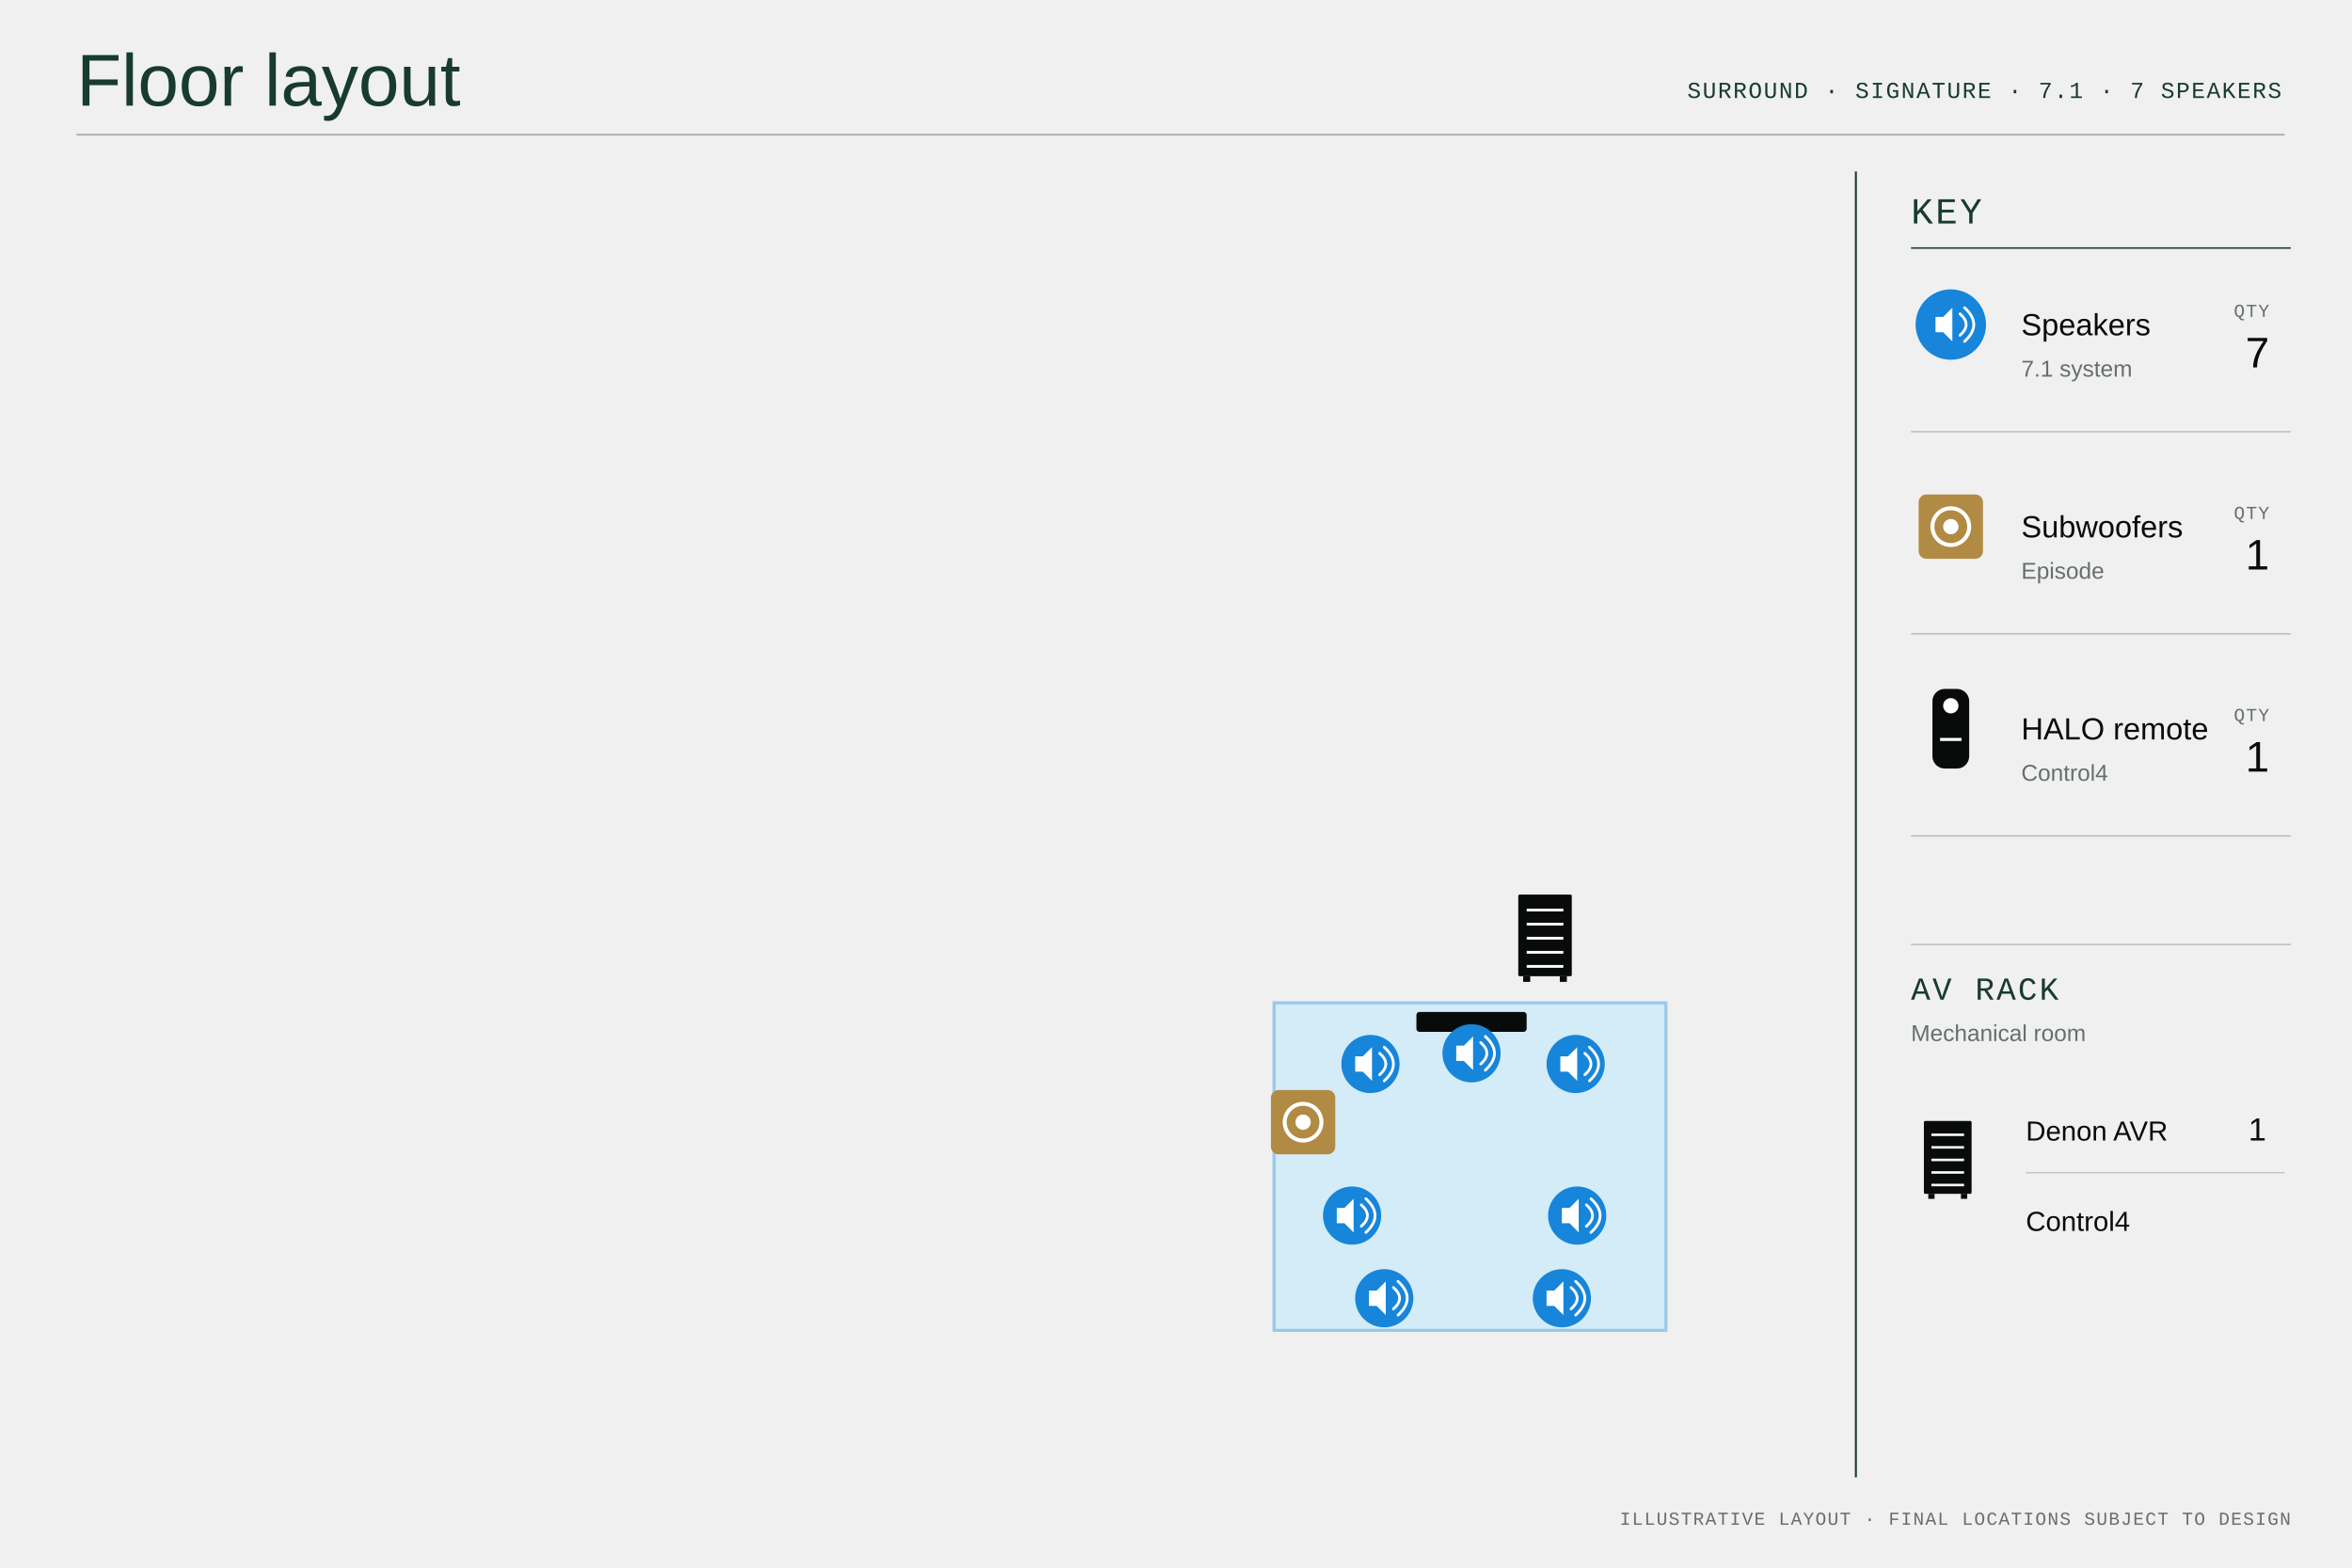
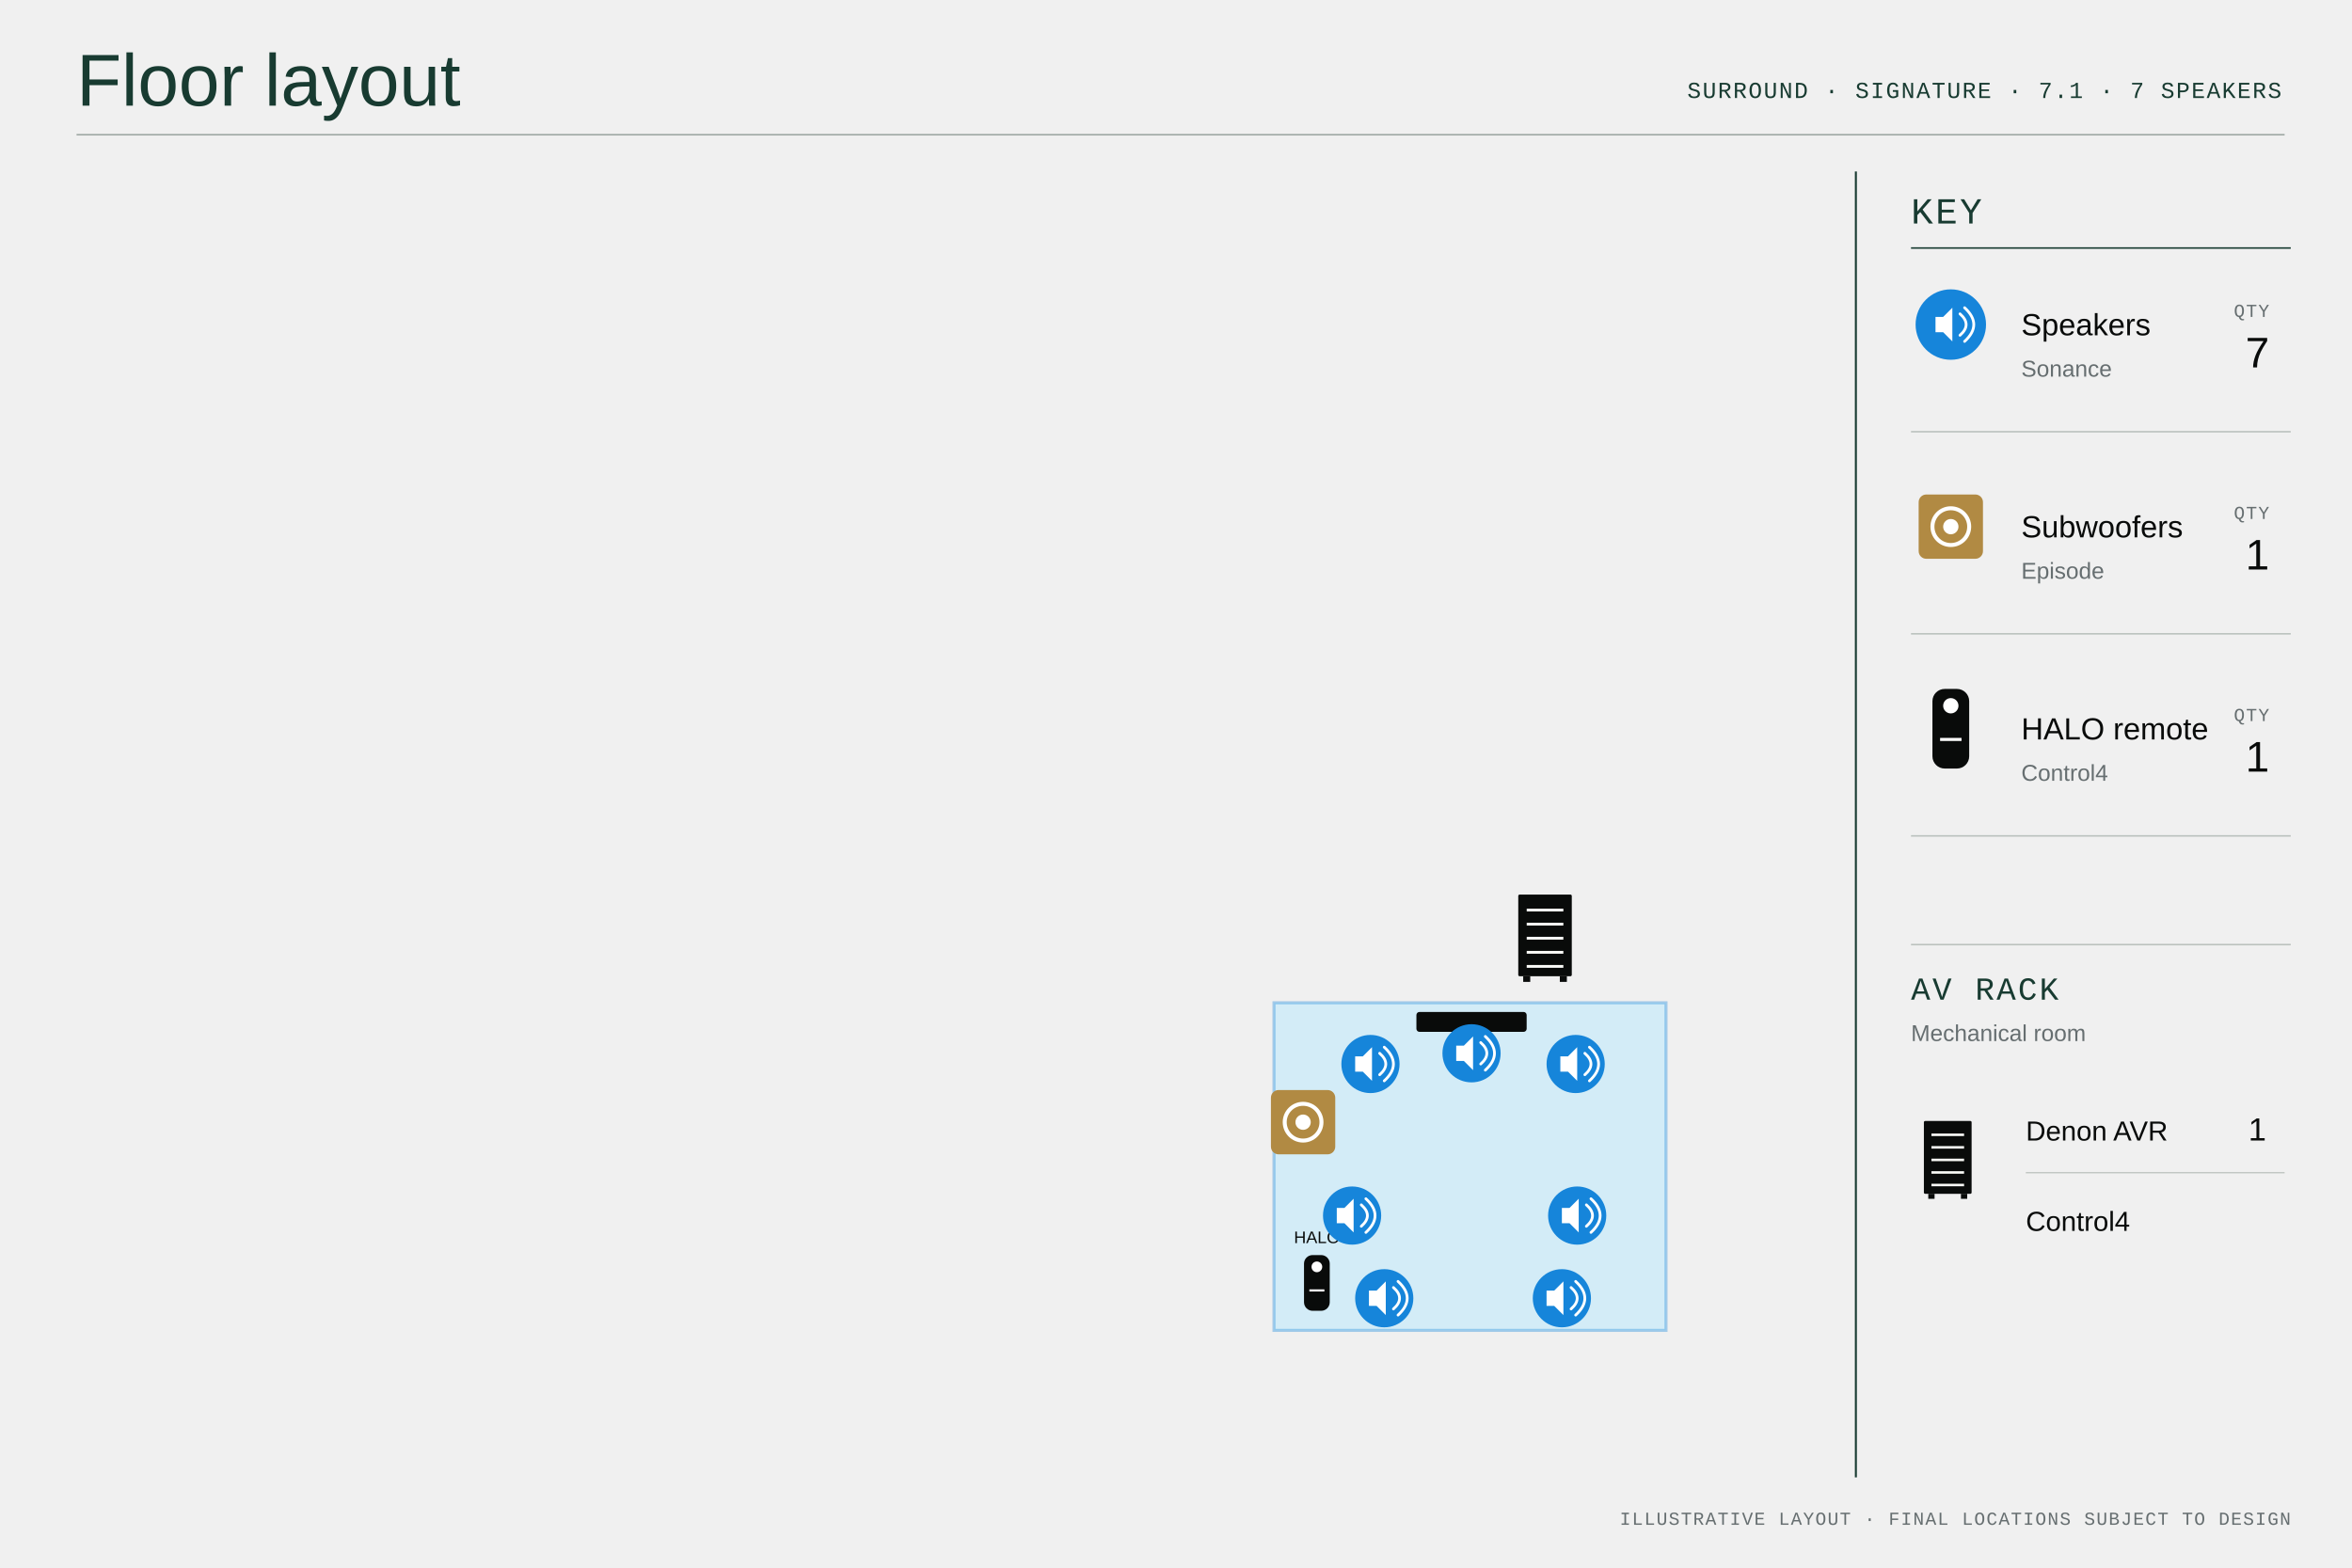
<svg xmlns="http://www.w3.org/2000/svg" viewBox="0 0 1536 1024" width="1536" height="1024" role="img" aria-label="Surround Signature floor layout and equipment key">
  <text x="50" y="69" fill="#183B31" font-family="Arial,Helvetica,sans-serif" font-size="48">Floor layout</text>
  <text x="1490" y="64" fill="#183B31" font-family="IBM Plex Mono,Courier New,monospace" font-size="15" letter-spacing=".065em" text-anchor="end">SURROUND · SIGNATURE · 7.1 · 7 SPEAKERS</text>
  <line x1="50" y1="88" x2="1492" y2="88" stroke="#9DA7A3" stroke-width="1" />
  <rect x="832" y="655" width="256" height="214" fill="#BFE9FC" fill-opacity=".60" stroke="#1685DA" stroke-opacity=".35" stroke-width="2" />
+   <g transform="translate(860,838) scale(.70)" data-device="remote">
+     <rect x="-12" y="-26" width="24" height="52" rx="8" fill="#090B0A" />
+     <circle cy="-15" r="5" fill="white" />
+     <path d="M-7 7h14" stroke="white" stroke-width="2" />
+   </g>
+   <text x="860" y="812" fill="#090B0A" font-family="Arial,Helvetica,sans-serif" font-size="11" text-anchor="middle">HALO</text>
  <rect x="925" y="661" width="72" height="13" rx="2" fill="#090B0A" />
  <line x1="961" y1="674" x2="961" y2="690" stroke="#090B0A" stroke-width="2" />
  <g transform="translate(895,695)">
    <circle r="19" fill="#1685DA" />
    <path d="M-10 -5h5l6 -6v22l-6 -6h-5z" fill="white" />
    <path d="M6 -7q8 7 0 14M9 -11q12 11 0 22" fill="none" stroke="white" stroke-width="1.8" stroke-linecap="round" />
  </g>
  <g transform="translate(961,688)">
    <circle r="19" fill="#1685DA" />
    <path d="M-10 -5h5l6 -6v22l-6 -6h-5z" fill="white" />
    <path d="M6 -7q8 7 0 14M9 -11q12 11 0 22" fill="none" stroke="white" stroke-width="1.8" stroke-linecap="round" />
  </g>
  <g transform="translate(1029,695)">
    <circle r="19" fill="#1685DA" />
    <path d="M-10 -5h5l6 -6v22l-6 -6h-5z" fill="white" />
    <path d="M6 -7q8 7 0 14M9 -11q12 11 0 22" fill="none" stroke="white" stroke-width="1.8" stroke-linecap="round" />
  </g>
  <g transform="translate(883,794)">
    <circle r="19" fill="#1685DA" />
    <path d="M-10 -5h5l6 -6v22l-6 -6h-5z" fill="white" />
    <path d="M6 -7q8 7 0 14M9 -11q12 11 0 22" fill="none" stroke="white" stroke-width="1.8" stroke-linecap="round" />
  </g>
  <g transform="translate(1030,794)">
    <circle r="19" fill="#1685DA" />
    <path d="M-10 -5h5l6 -6v22l-6 -6h-5z" fill="white" />
    <path d="M6 -7q8 7 0 14M9 -11q12 11 0 22" fill="none" stroke="white" stroke-width="1.8" stroke-linecap="round" />
  </g>
  <g transform="translate(904,848)">
    <circle r="19" fill="#1685DA" />
    <path d="M-10 -5h5l6 -6v22l-6 -6h-5z" fill="white" />
    <path d="M6 -7q8 7 0 14M9 -11q12 11 0 22" fill="none" stroke="white" stroke-width="1.8" stroke-linecap="round" />
  </g>
  <g transform="translate(1020,848)">
    <circle r="19" fill="#1685DA" />
    <path d="M-10 -5h5l6 -6v22l-6 -6h-5z" fill="white" />
    <path d="M6 -7q8 7 0 14M9 -11q12 11 0 22" fill="none" stroke="white" stroke-width="1.8" stroke-linecap="round" />
  </g>
  <g transform="translate(851,733)">
    <rect x="-21" y="-21" width="42" height="42" rx="5" fill="#B18A43" />
    <circle r="12" fill="none" stroke="white" stroke-width="2.6" />
    <circle r="5" fill="white" />
  </g>
  <g transform="translate(1009,611) scale(0.92)">
    <rect x="-19" y="-29" width="38" height="58" rx="1" fill="#090B0A" />
    <path d="M-13 -18h26M-13 -8h26M-13 2h26M-13 12h26M-13 22h26" stroke="#FAFBF7" stroke-width="2" />
    <path d="M-13 29v4m26 -4v4" stroke="#090B0A" stroke-width="5" />
  </g>
  <line x1="1212" y1="112" x2="1212" y2="965" stroke="#183B31" stroke-width="1.3" />
  <text x="1248" y="146" fill="#183B31" font-family="IBM Plex Mono,Courier New,monospace" font-size="24" letter-spacing=".065em">KEY</text>
  <line x1="1248" y1="162" x2="1496" y2="162" stroke="#183B31" stroke-width="1" />
  <g>
    <g transform="translate(1274,212)">
      <circle r="23" fill="#1685DA" />
      <path d="M-10 -5h5l6 -6v22l-6 -6h-5z" fill="white" />
      <path d="M6 -7q8 7 0 14M9 -11q12 11 0 22" fill="none" stroke="white" stroke-width="1.8" stroke-linecap="round" />
    </g>
    <text x="1320" y="219" fill="#090B0A" font-family="Arial,Helvetica,sans-serif" font-size="20">Speakers</text>
-     <text x="1320" y="246" fill="#666E70" font-family="Arial,Helvetica,sans-serif" font-size="15">7.1 system</text>
+     <text x="1320" y="246" fill="#666E70" font-family="Arial,Helvetica,sans-serif" font-size="15">Sonance</text>
    <text x="1482" y="207" fill="#666E70" font-family="IBM Plex Mono,Courier New,monospace" font-size="12" letter-spacing=".065em" text-anchor="end">QTY</text>
    <text x="1482" y="240" fill="#090B0A" font-family="Arial,Helvetica,sans-serif" font-size="28" text-anchor="end">7</text>
    <line x1="1248" y1="282" x2="1496" y2="282" stroke="#BBC2BE" stroke-width="1" />
  </g>
  <g>
    <g transform="translate(1274,344)">
      <rect x="-21" y="-21" width="42" height="42" rx="5" fill="#B18A43" />
      <circle r="12" fill="none" stroke="white" stroke-width="2.6" />
      <circle r="5" fill="white" />
    </g>
    <text x="1320" y="351" fill="#090B0A" font-family="Arial,Helvetica,sans-serif" font-size="20">Subwoofers</text>
    <text x="1320" y="378" fill="#666E70" font-family="Arial,Helvetica,sans-serif" font-size="15">Episode</text>
    <text x="1482" y="339" fill="#666E70" font-family="IBM Plex Mono,Courier New,monospace" font-size="12" letter-spacing=".065em" text-anchor="end">QTY</text>
    <text x="1482" y="372" fill="#090B0A" font-family="Arial,Helvetica,sans-serif" font-size="28" text-anchor="end">1</text>
    <line x1="1248" y1="414" x2="1496" y2="414" stroke="#BBC2BE" stroke-width="1" />
  </g>
  <g>
    <g transform="translate(1274,476)">
      <rect x="-12" y="-26" width="24" height="52" rx="8" fill="#090B0A" />
      <circle cy="-15" r="5" fill="white" />
      <path d="M-7 7h14" stroke="white" stroke-width="2" />
    </g>
    <text x="1320" y="483" fill="#090B0A" font-family="Arial,Helvetica,sans-serif" font-size="20">HALO remote</text>
    <text x="1320" y="510" fill="#666E70" font-family="Arial,Helvetica,sans-serif" font-size="15">Control4</text>
    <text x="1482" y="471" fill="#666E70" font-family="IBM Plex Mono,Courier New,monospace" font-size="12" letter-spacing=".065em" text-anchor="end">QTY</text>
    <text x="1482" y="504" fill="#090B0A" font-family="Arial,Helvetica,sans-serif" font-size="28" text-anchor="end">1</text>
    <line x1="1248" y1="546" x2="1496" y2="546" stroke="#BBC2BE" stroke-width="1" />
  </g>
  <line x1="1248" y1="617" x2="1496" y2="617" stroke="#BBC2BE" stroke-width="1" />
  <text x="1248" y="653" fill="#183B31" font-family="IBM Plex Mono,Courier New,monospace" font-size="21" letter-spacing=".065em">AV RACK</text>
  <text x="1248" y="680" fill="#666E70" font-family="Arial,Helvetica,sans-serif" font-size="15">Mechanical room</text>
  <g transform="translate(1272,756) scale(0.82)">
    <rect x="-19" y="-29" width="38" height="58" rx="1" fill="#090B0A" />
    <path d="M-13 -18h26M-13 -8h26M-13 2h26M-13 12h26M-13 22h26" stroke="#FAFBF7" stroke-width="2" />
    <path d="M-13 29v4m26 -4v4" stroke="#090B0A" stroke-width="5" />
  </g>
  <text x="1323" y="745" fill="#090B0A" font-family="Arial,Helvetica,sans-serif" font-size="18">Denon AVR</text>
  <text x="1480" y="745" fill="#090B0A" font-family="Arial,Helvetica,sans-serif" font-size="21" text-anchor="end">1</text>
  <line x1="1323" y1="766" x2="1492" y2="766" stroke="#BCC2BE" stroke-width=".8" />
  <text x="1323" y="804" fill="#090B0A" font-family="Arial,Helvetica,sans-serif" font-size="18">Control4</text>
  <text x="1496" y="996" fill="#666E70" font-family="IBM Plex Mono,Courier New,monospace" font-size="12" letter-spacing=".065em" text-anchor="end">ILLUSTRATIVE LAYOUT · FINAL LOCATIONS SUBJECT TO DESIGN</text>
</svg>
